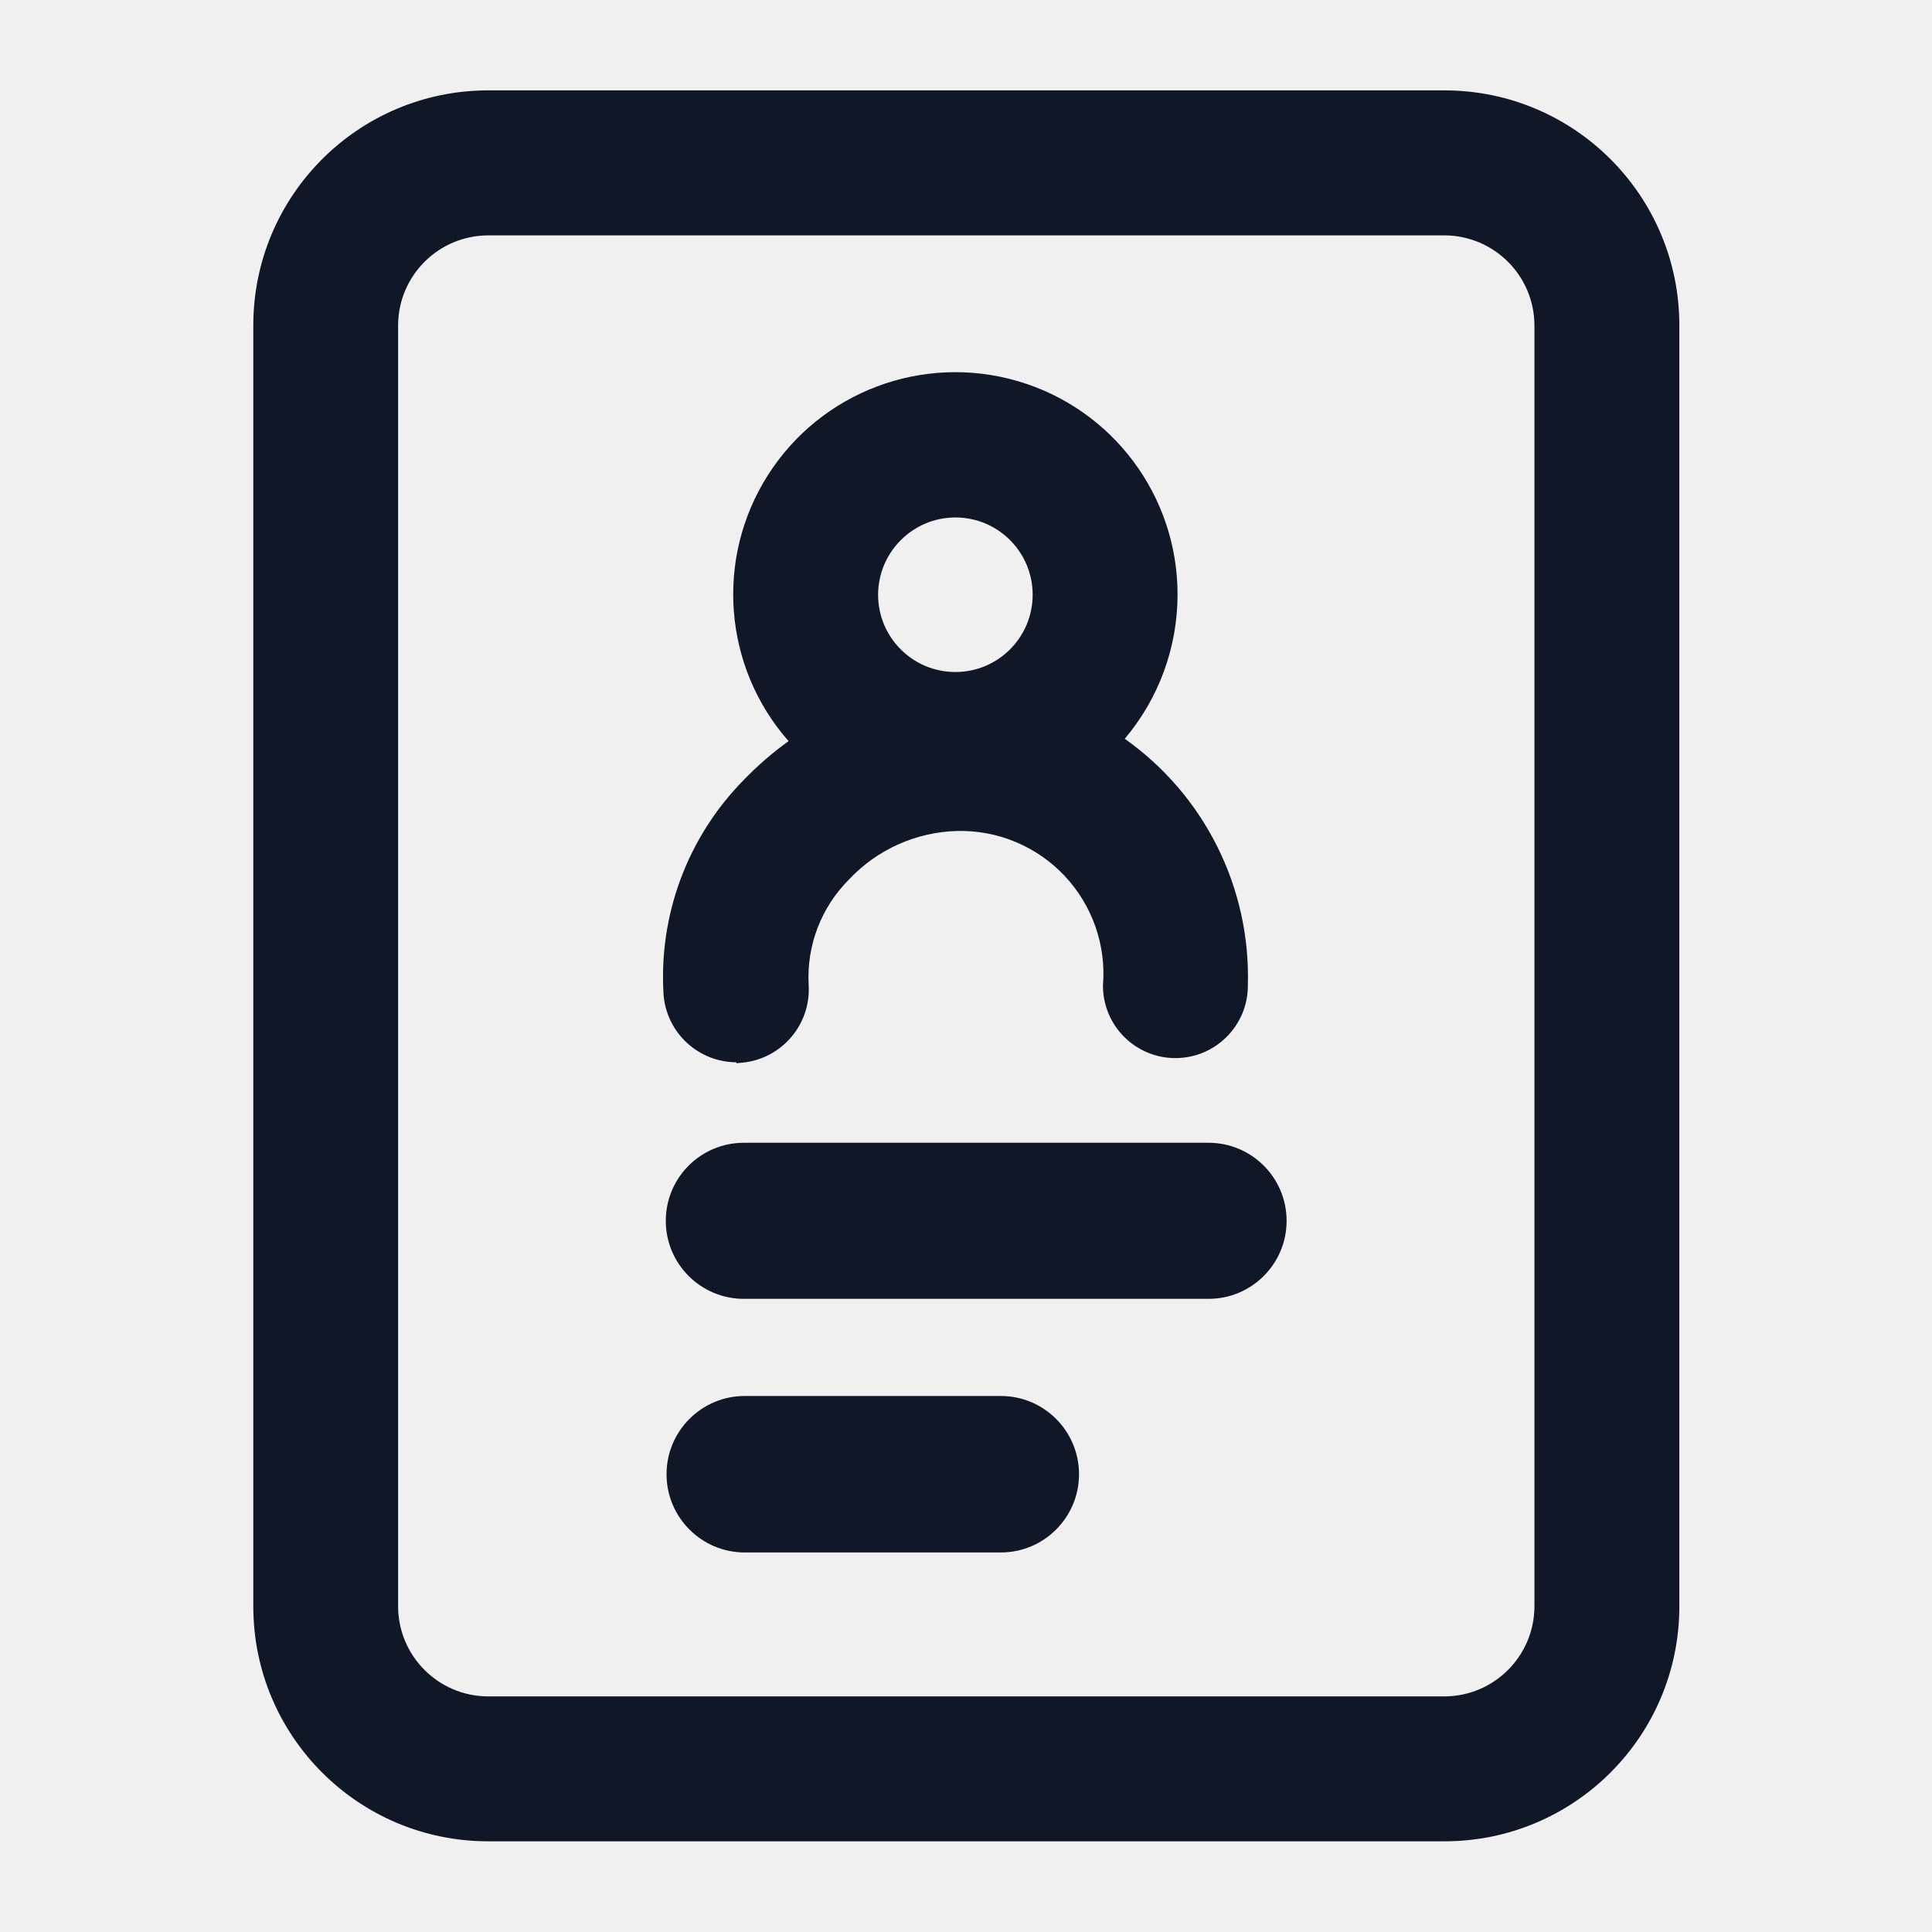
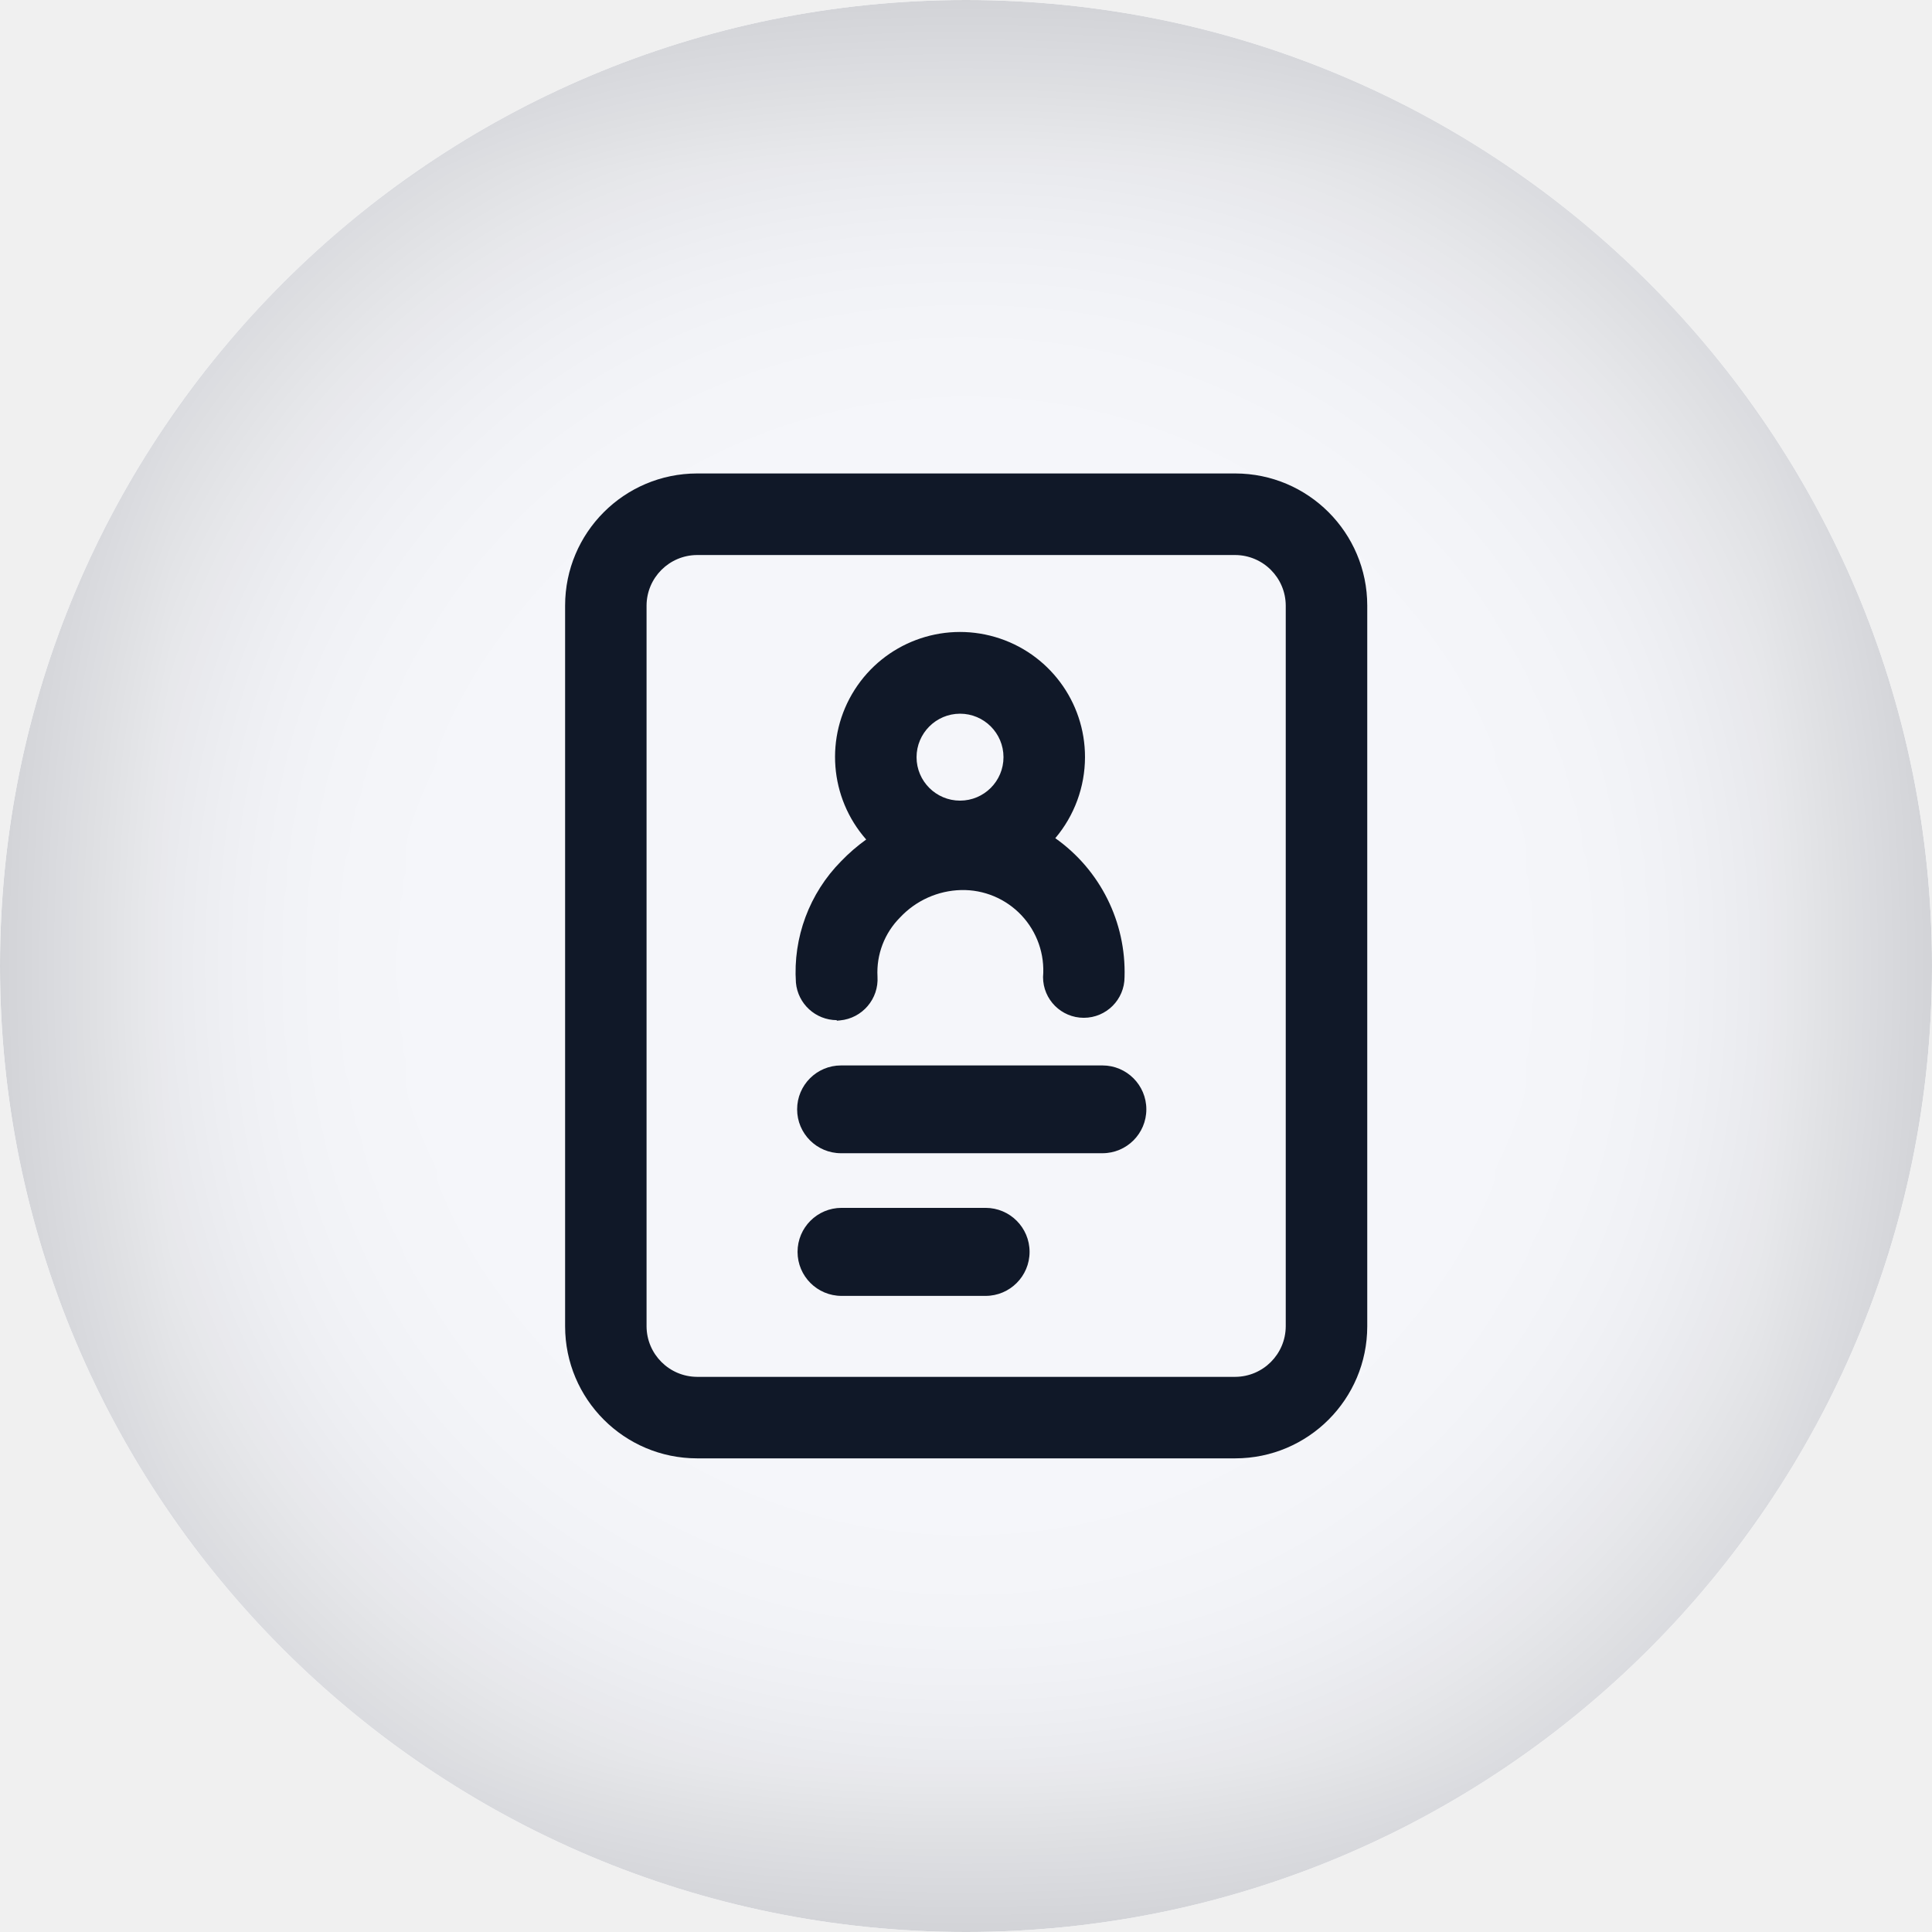
- <svg xmlns="http://www.w3.org/2000/svg" id="Badge" width="18" height="18" viewBox="0 0 18 18">
-   <g id="Bg" opacity="0">
-     <rect id="Rectangle_1804" data-name="Rectangle 1804" width="18" height="18" fill="#101828" />
+ <svg xmlns="http://www.w3.org/2000/svg" id="Badge_icon" data-name="Badge icon" width="32" height="32" viewBox="0 0 32 32">
+   <defs>
+     <filter id="Ellipse_264">
+       <feOffset input="SourceAlpha" />
+       <feGaussianBlur stdDeviation="3" result="blur" />
+       <feFlood flood-opacity="0.2" result="color" />
+       <feComposite operator="out" in="SourceGraphic" in2="blur" />
+       <feComposite operator="in" in="color" />
+       <feComposite operator="in" in2="SourceGraphic" />
+     </filter>
+   </defs>
+   <g data-type="innerShadowGroup">
+     <circle id="Ellipse_264-2" data-name="Ellipse 264" cx="16" cy="16" r="16" fill="#f5f6fa" />
+     <g transform="matrix(1, 0, 0, 1, 0, 0)" filter="url(#Ellipse_264)">
+       <circle id="Ellipse_264-3" data-name="Ellipse 264" cx="16" cy="16" r="16" fill="#fff" />
+     </g>
  </g>
-   <g id="Badge-2" data-name="Badge" transform="translate(2.36 0.842)">
-     <path id="Union_95" data-name="Union 95" d="M11.095,16.313H2.186A2.188,2.188,0,0,1,0,14.126V2.188A2.189,2.189,0,0,1,2.186,0H11.1a2.189,2.189,0,0,1,2.186,2.188V14.126A2.188,2.188,0,0,1,11.1,16.313ZM1.349,2.188V14.126a.841.841,0,0,0,.836.837H11.1a.841.841,0,0,0,.836-.837V2.188a.841.841,0,0,0-.836-.837H2.186A.841.841,0,0,0,1.349,2.188Zm3.23,11.434a.729.729,0,1,1,0-1.458H6.964a.729.729,0,0,1,0,1.458ZM4.57,11.259a.727.727,0,1,1,0-1.454H8.9a.727.727,0,1,1,0,1.454ZM4.5,9.064V9.055a.683.683,0,0,1-.677-.621,2.612,2.612,0,0,1,.75-2.013,3.019,3.019,0,0,1,.414-.358A2.07,2.07,0,1,1,8.611,4.7a2.083,2.083,0,0,1-.492,1.341,2.716,2.716,0,0,1,1.147,2.3.675.675,0,1,1-1.35,0A1.331,1.331,0,0,0,6.558,6.9a1.433,1.433,0,0,0-1.009.453,1.287,1.287,0,0,0-.375.979.686.686,0,0,1-.621.727ZM5.821,4.7a.72.72,0,1,0,.72-.721A.722.722,0,0,0,5.821,4.7Z" fill="#101828" />
+   <g id="Badge" transform="translate(7 7)">
+     <g id="Bg" opacity="0">
+       <rect id="Rectangle_1804" data-name="Rectangle 1804" width="18" height="18" fill="#101828" />
+     </g>
+     <g id="Badge-2" data-name="Badge" transform="translate(2.36 0.842)">
+       <path id="Union_95" data-name="Union 95" d="M11.095,16.313H2.186A2.188,2.188,0,0,1,0,14.126V2.188A2.189,2.189,0,0,1,2.186,0H11.1a2.189,2.189,0,0,1,2.186,2.188V14.126A2.188,2.188,0,0,1,11.1,16.313ZM1.349,2.188V14.126a.841.841,0,0,0,.836.837H11.1a.841.841,0,0,0,.836-.837V2.188a.841.841,0,0,0-.836-.837H2.186A.841.841,0,0,0,1.349,2.188Zm3.23,11.434a.729.729,0,1,1,0-1.458H6.964a.729.729,0,0,1,0,1.458ZM4.57,11.259a.727.727,0,1,1,0-1.454H8.9a.727.727,0,1,1,0,1.454ZM4.5,9.064V9.055a.683.683,0,0,1-.677-.621,2.612,2.612,0,0,1,.75-2.013,3.019,3.019,0,0,1,.414-.358A2.07,2.07,0,1,1,8.611,4.7a2.083,2.083,0,0,1-.492,1.341,2.716,2.716,0,0,1,1.147,2.3.675.675,0,1,1-1.35,0A1.331,1.331,0,0,0,6.558,6.9a1.433,1.433,0,0,0-1.009.453,1.287,1.287,0,0,0-.375.979.686.686,0,0,1-.621.727ZM5.821,4.7a.72.72,0,1,0,.72-.721A.722.722,0,0,0,5.821,4.7Z" fill="#101828" />
+     </g>
  </g>
</svg>
